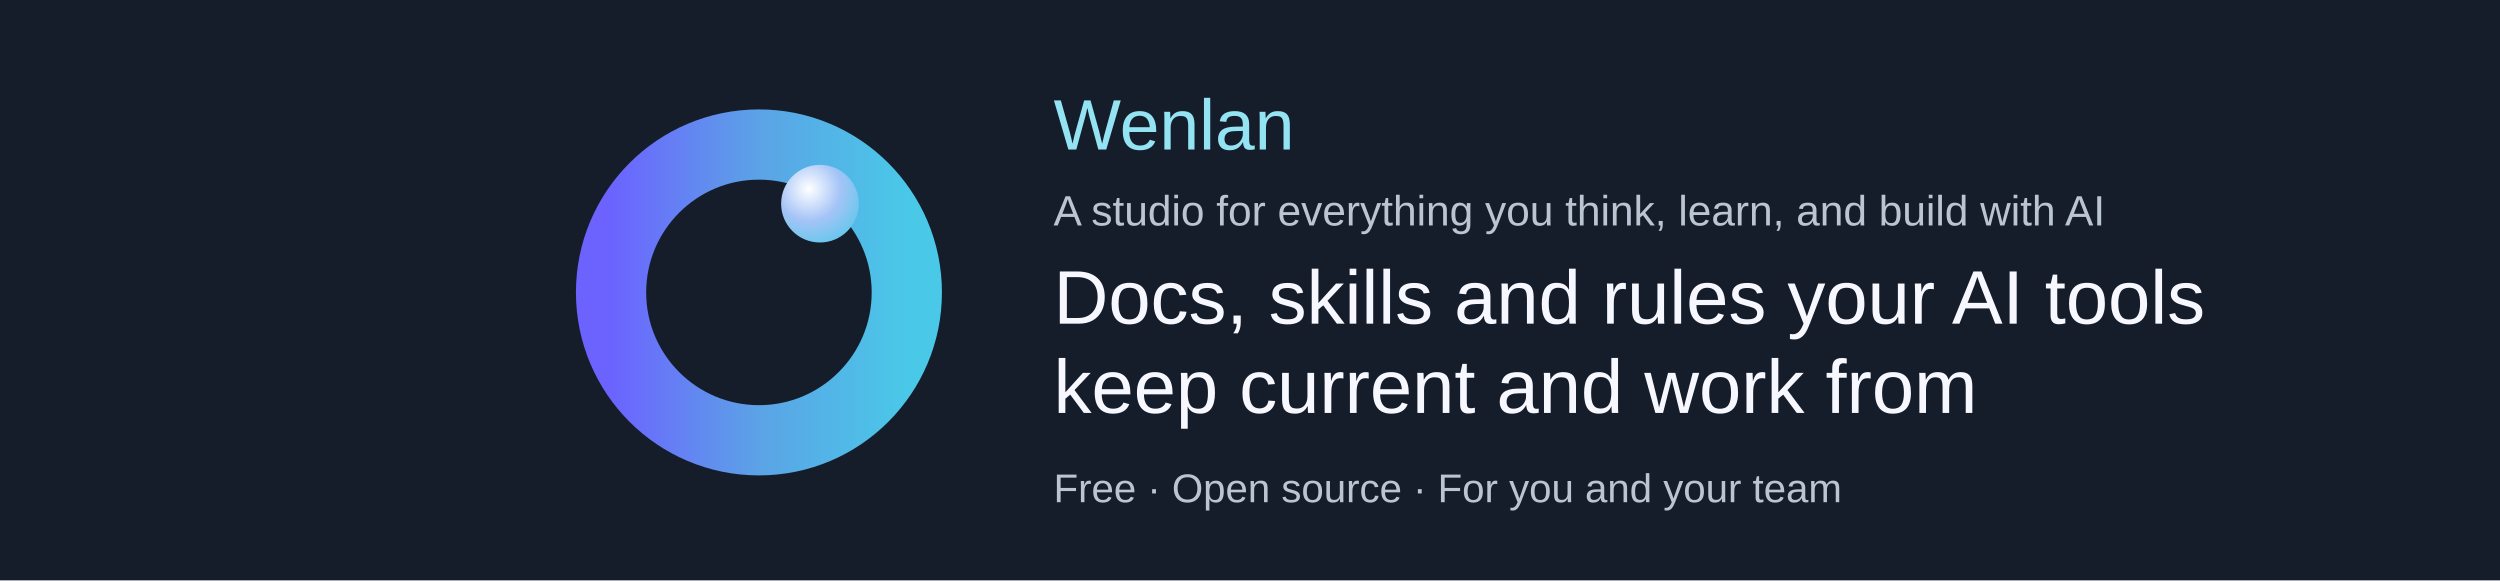
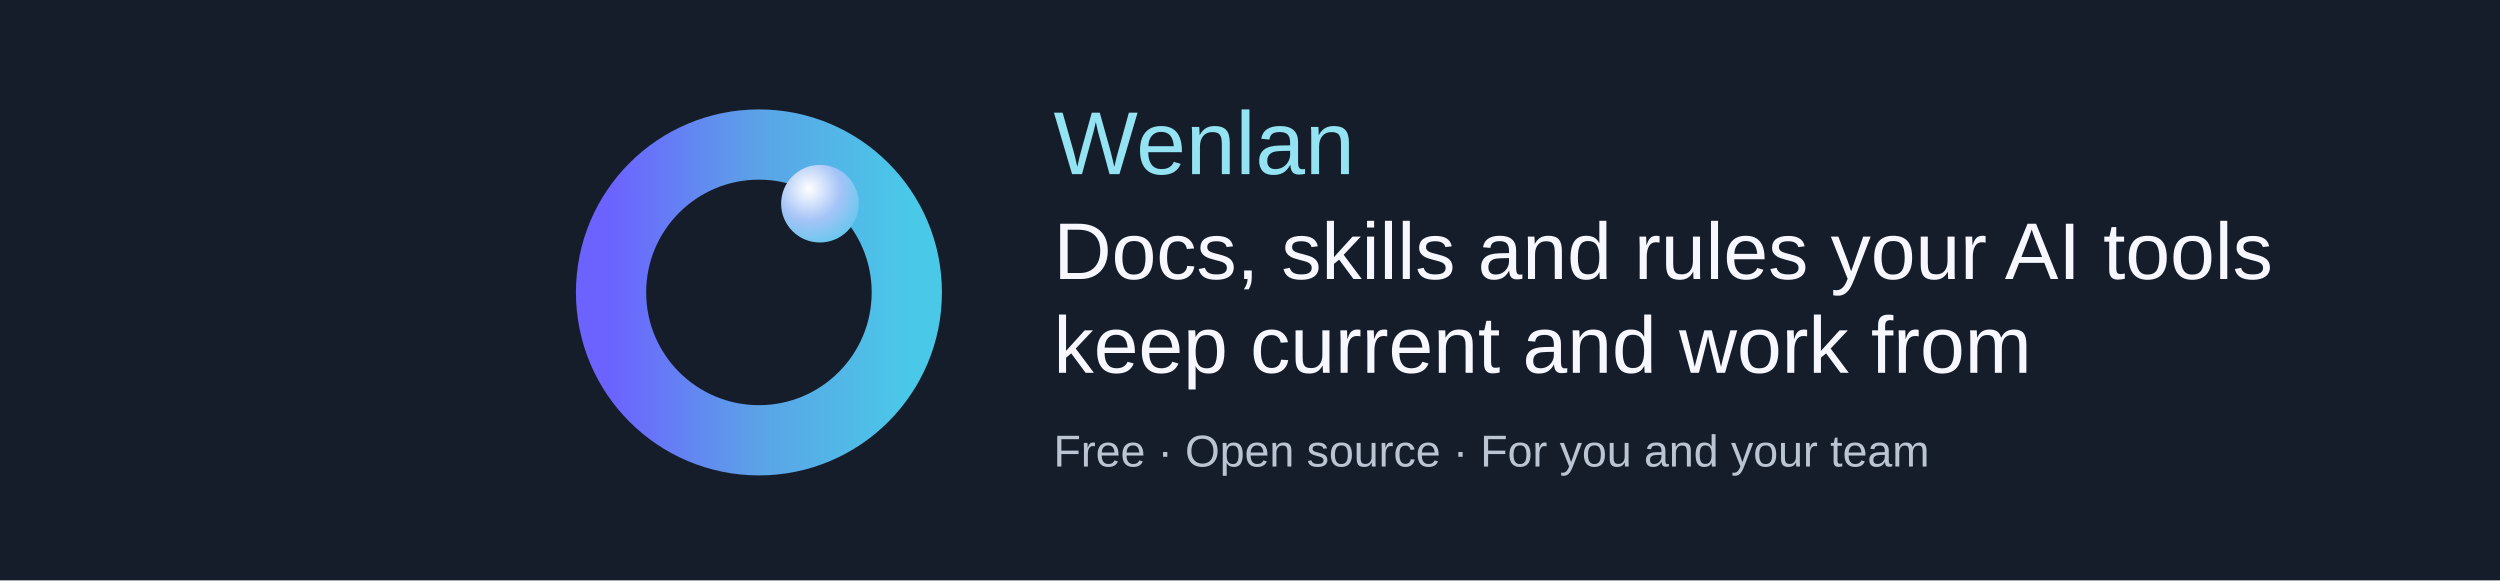
<svg xmlns="http://www.w3.org/2000/svg" width="1120" height="260" viewBox="0 0 1120 260" fill="none" role="img" aria-labelledby="title desc">
  <rect width="1120" height="260" fill="#151D2B" />
  <g transform="translate(172 -45)">
    <g transform="translate(62 70) scale(0.4140625)">
      <circle cx="256" cy="256" r="160" fill="none" stroke="url(#banner-en-desktop-ring)" stroke-width="76" />
      <circle cx="322" cy="160" r="42" fill="url(#banner-en-desktop-orb)" />
    </g>
-     <text x="300" y="112" fill="#93E3F2" font-size="32" font-weight="500" text-anchor="start">
+     <text x="300" y="123" fill="#93E3F2" font-size="40" font-weight="500" text-anchor="start">
      <tspan font-family="-apple-system, BlinkMacSystemFont, &quot;SF Pro Display&quot;, &quot;Helvetica Neue&quot;, Arial, sans-serif">Wenlan</tspan>
    </text>
-     <text x="300" y="146" fill="#BAC4D2" font-family="-apple-system, BlinkMacSystemFont, &quot;SF Pro Display&quot;, &quot;Helvetica Neue&quot;, Arial, sans-serif" font-size="19" font-weight="400" text-anchor="start">A studio for everything you think, learn, and build with AI</text>
-     <text x="300" y="190" fill="#F7F8FF" font-family="-apple-system, BlinkMacSystemFont, &quot;SF Pro Display&quot;, &quot;Helvetica Neue&quot;, Arial, sans-serif" font-size="34" font-weight="500" text-anchor="start">Docs, skills and rules your AI tools</text>
-     <text x="300" y="230" fill="#F7F8FF" font-family="-apple-system, BlinkMacSystemFont, &quot;SF Pro Display&quot;, &quot;Helvetica Neue&quot;, Arial, sans-serif" font-size="34" font-weight="500" text-anchor="start">keep current and work from</text>
-     <text x="300" y="270" fill="#BAC4D2" font-family="-apple-system, BlinkMacSystemFont, &quot;SF Pro Display&quot;, &quot;Helvetica Neue&quot;, Arial, sans-serif" font-size="18" font-weight="400" text-anchor="start">Free · Open source · For you and your team</text>
+     <text x="300" y="170" fill="#F7F8FF" font-family="-apple-system, BlinkMacSystemFont, &quot;SF Pro Display&quot;, &quot;Helvetica Neue&quot;, Arial, sans-serif" font-size="36" font-weight="500" text-anchor="start">Docs, skills and rules your AI tools</text>
+     <text x="300" y="212" fill="#F7F8FF" font-family="-apple-system, BlinkMacSystemFont, &quot;SF Pro Display&quot;, &quot;Helvetica Neue&quot;, Arial, sans-serif" font-size="36" font-weight="500" text-anchor="start">keep current and work from</text>
+     <text x="300" y="254" fill="#BAC4D2" font-family="-apple-system, BlinkMacSystemFont, &quot;SF Pro Display&quot;, &quot;Helvetica Neue&quot;, Arial, sans-serif" font-size="20" font-weight="400" text-anchor="start">Free · Open source · For you and your team</text>
  </g>
  <defs>
    <linearGradient id="banner-en-desktop-ring" x1="96" y1="256" x2="416" y2="256" gradientUnits="userSpaceOnUse">
      <stop stop-color="#6C63FF" />
      <stop offset="0.5" stop-color="#5BA3E6" />
      <stop offset="1" stop-color="#4AC8E8" />
    </linearGradient>
    <radialGradient id="banner-en-desktop-orb" cx="0" cy="0" r="1" gradientUnits="userSpaceOnUse" gradientTransform="translate(310 144) rotate(52.125) scale(76.0263)">
      <stop stop-color="#FFFFFF" />
      <stop offset="0.45" stop-color="#A5C4F7" />
      <stop offset="1" stop-color="#4AC8E8" />
    </radialGradient>
  </defs>
</svg>
